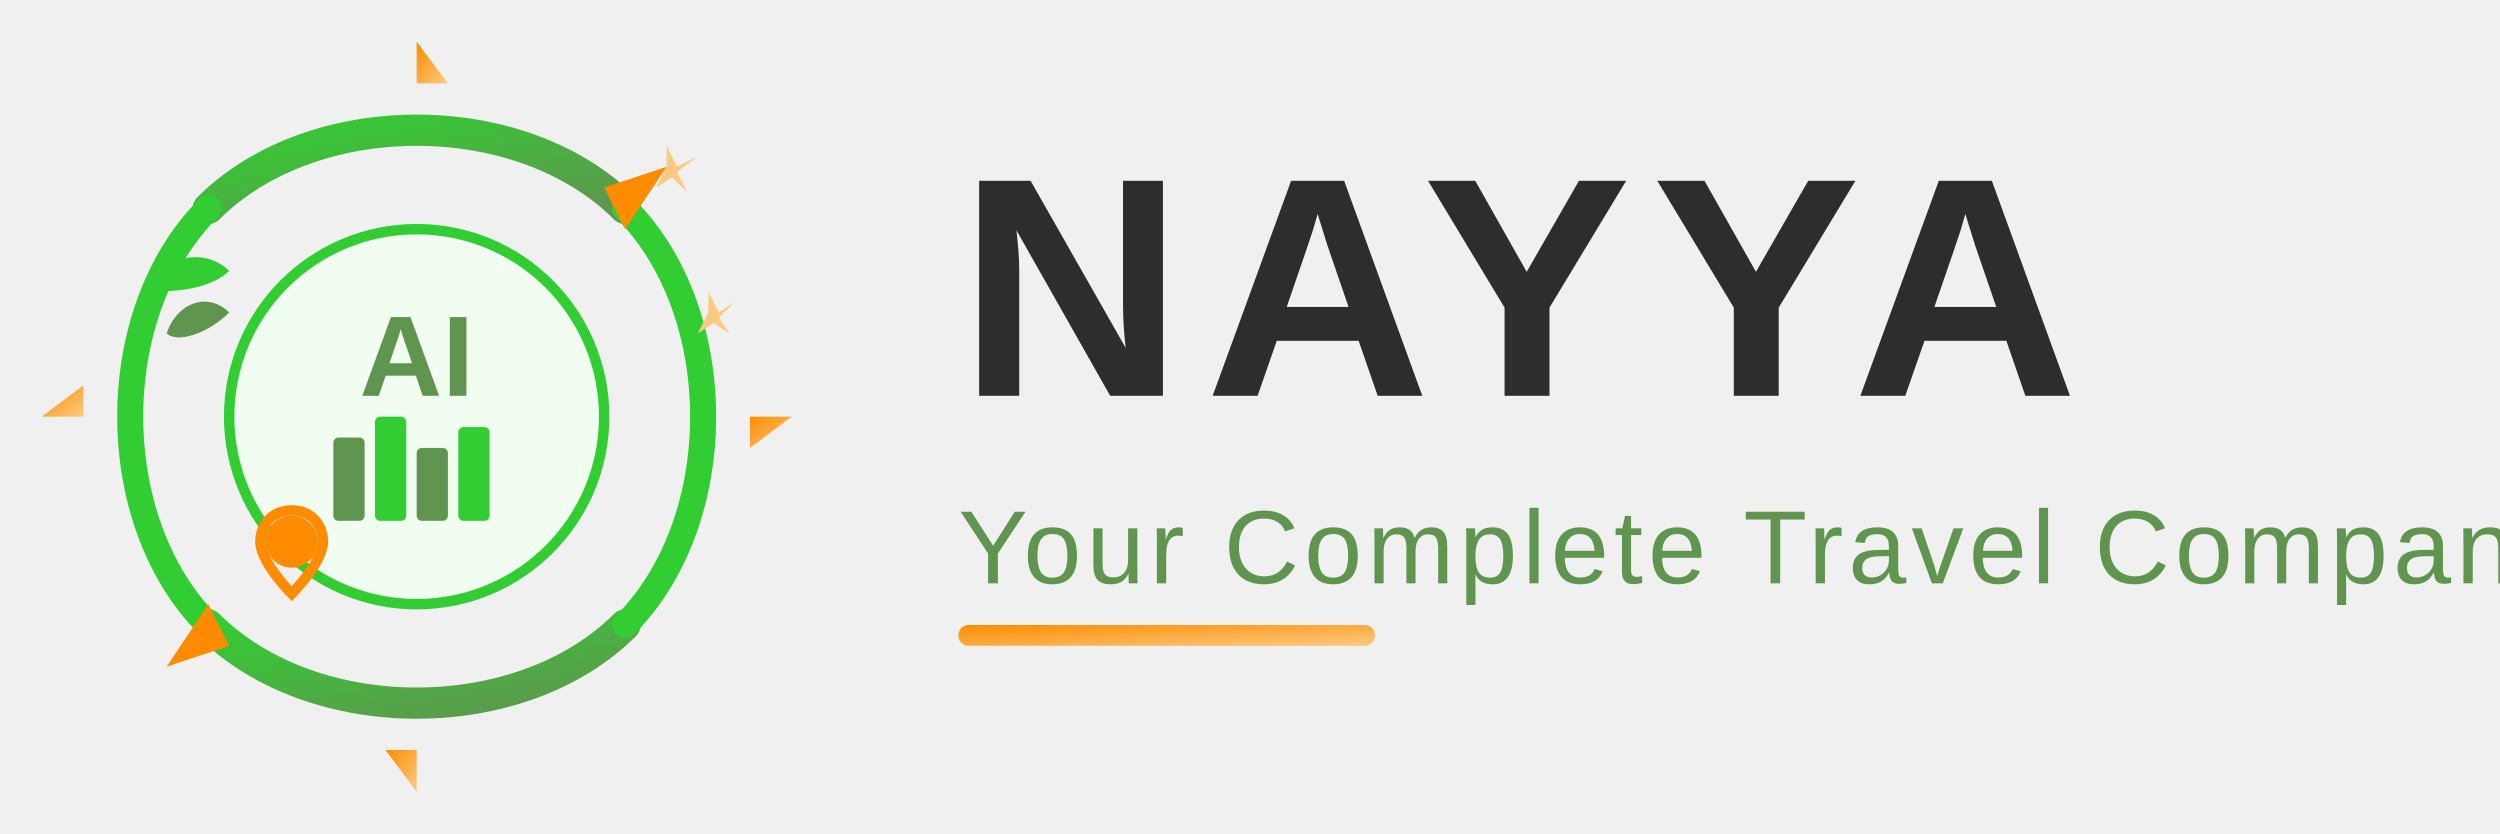
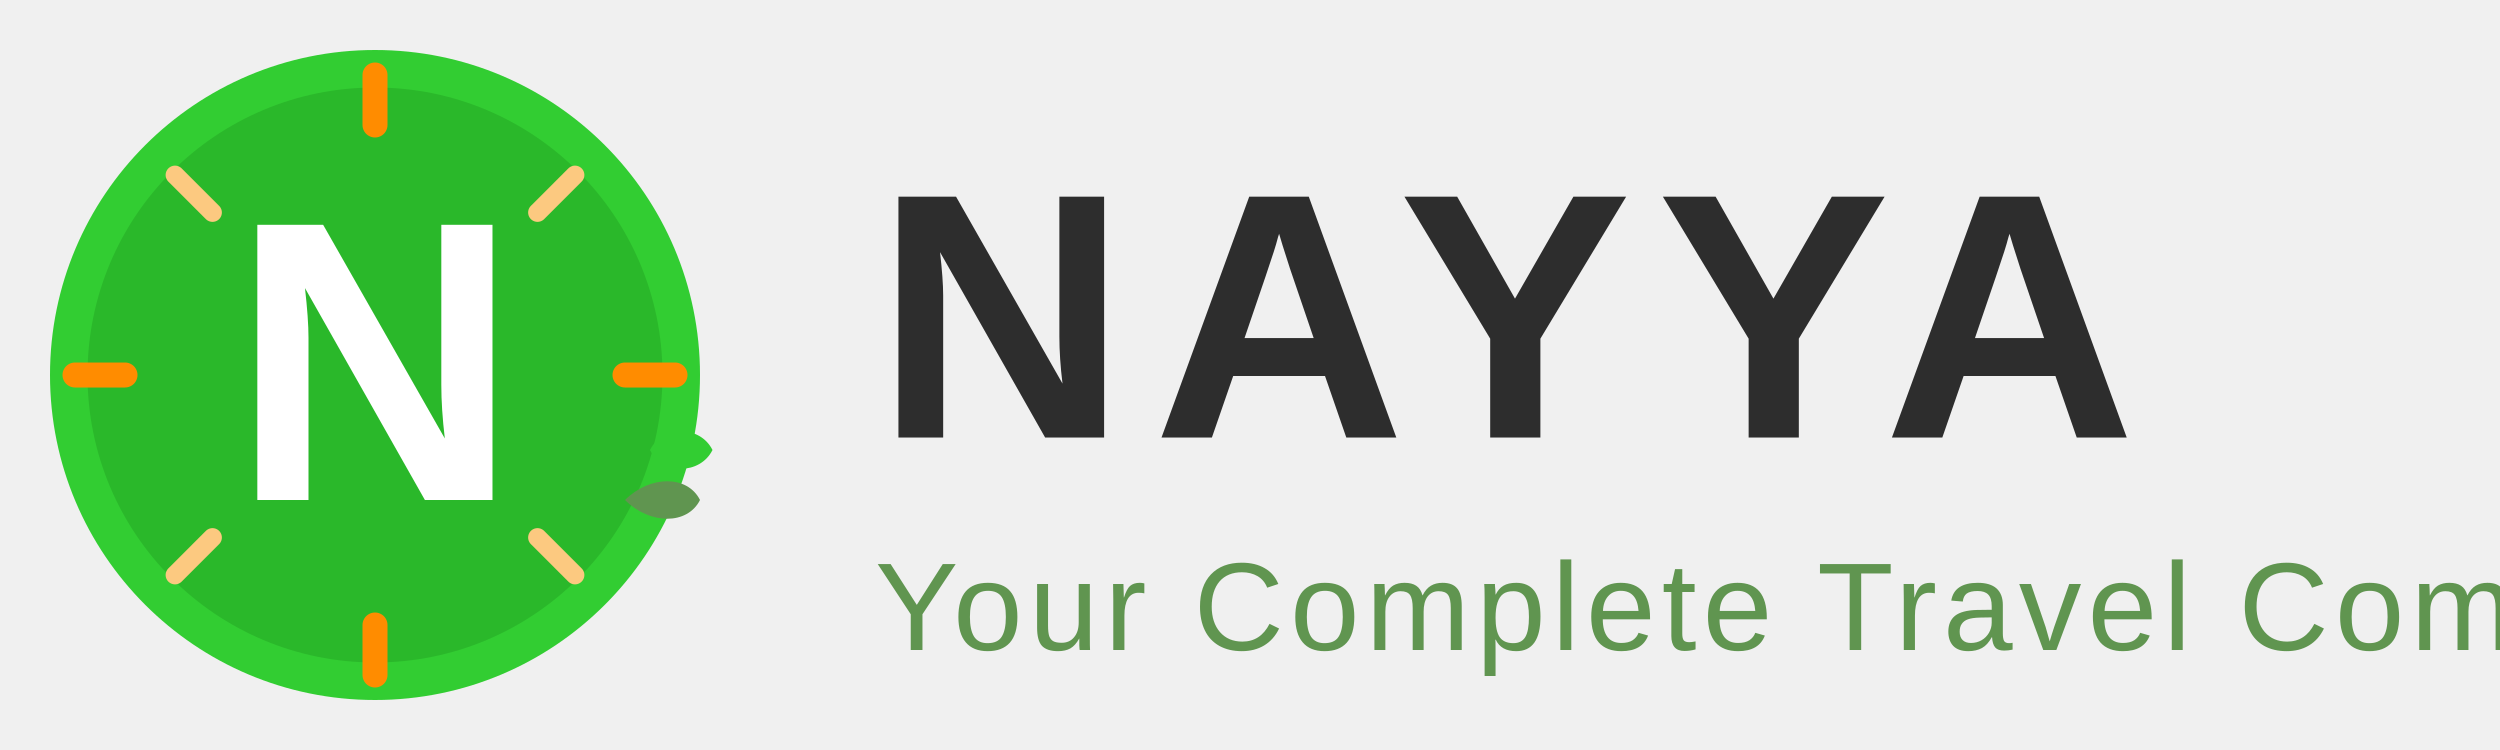
- <svg xmlns="http://www.w3.org/2000/svg" viewBox="0 0 240 80" fill="none">
-   <defs>
-     <linearGradient id="greenGrad" x1="0%" y1="0%" x2="100%" y2="100%">
-       <stop offset="0%" stop-color="#32CD32" />
-       <stop offset="100%" stop-color="#609550" />
-     </linearGradient>
-     <linearGradient id="orangeGrad" x1="0%" y1="0%" x2="100%" y2="100%">
-       <stop offset="0%" stop-color="#FF8C00" />
-       <stop offset="100%" stop-color="#FCC980" />
-     </linearGradient>
-   </defs>
-   <path d="M40 8 L40 4 L43 8 Z" fill="url(#orangeGrad)" />
-   <path d="M40 72 L40 76 L37 72 Z" fill="url(#orangeGrad)" />
-   <path d="M8 40 L4 40 L8 37 Z" fill="url(#orangeGrad)" />
-   <path d="M72 40 L76 40 L72 43 Z" fill="url(#orangeGrad)" />
-   <path d="M20 20 C30 10 50 10 60 20" stroke="url(#greenGrad)" stroke-width="3" fill="none" stroke-linecap="round" />
-   <path d="M60 60 C50 70 30 70 20 60" stroke="url(#greenGrad)" stroke-width="3" fill="none" stroke-linecap="round" />
-   <path d="M20 20 C10 30 10 50 20 60" stroke="#32CD32" stroke-width="2.5" fill="none" stroke-linecap="round" />
-   <path d="M60 20 C70 30 70 50 60 60" stroke="#32CD32" stroke-width="2.5" fill="none" stroke-linecap="round" />
-   <path d="M58 18 L64 16 L60 22Z" fill="#FF8C00" />
-   <path d="M22 62 L16 64 L20 58Z" fill="#FF8C00" />
-   <circle cx="40" cy="40" r="18" fill="#f0fdf0" stroke="#32CD32" stroke-width="1" />
-   <text x="40" y="38" font-family="Arial, sans-serif" font-weight="bold" font-size="11" fill="#609550" text-anchor="middle">AI</text>
-   <rect x="32" y="42" width="3" height="8" fill="#609550" rx="0.5" />
-   <rect x="36" y="40" width="3" height="10" fill="#32CD32" rx="0.5" />
-   <rect x="40" y="43" width="3" height="7" fill="#609550" rx="0.5" />
-   <rect x="44" y="41" width="3" height="9" fill="#32CD32" rx="0.5" />
-   <path d="M14 28 C16 24 20 24 22 26 C20 28 16 28 14 28Z" fill="#32CD32" />
-   <path d="M16 32 C17 29 20 28 22 30 C20 32 17 33 16 32Z" fill="#609550" />
-   <circle cx="28" cy="52" r="2.5" fill="#FF8C00" />
-   <path d="M28 49 C30 49 31 50.5 31 52 C31 54 28 57 28 57 C28 57 25 54 25 52 C25 50.5 26 49 28 49Z" fill="none" stroke="#FF8C00" stroke-width="1" />
-   <path d="M64 14 L65 16 L67 15 L65 16.5 L66 18.5 L64.5 17 L63 18 L64 16 Z" fill="#FCC980" />
-   <path d="M68 28 L69 30 L70.5 29 L69 30.5 L70 32 L68.5 31 L67 32 L68 30 Z" fill="#FCC980" />
-   <text x="92" y="38" font-family="Arial, sans-serif" font-weight="800" font-size="30" fill="#2D2D2D" letter-spacing="2">NAYYA</text>
-   <text x="92" y="56" font-family="Arial, sans-serif" font-weight="400" font-size="10" fill="#609550" letter-spacing="0.5">Your Complete Travel Companion</text>
-   <rect x="92" y="60" width="40" height="2" rx="1" fill="url(#orangeGrad)" />
+ <svg xmlns="http://www.w3.org/2000/svg" viewBox="0 0 200 60" fill="none">
+   <circle cx="30" cy="30" r="26" fill="#32CD32" />
+   <circle cx="30" cy="30" r="23" fill="#2AB82A" />
+   <text x="30" y="40" font-family="Arial, sans-serif" font-weight="bold" font-size="32" fill="white" text-anchor="middle">N</text>
+   <path d="M10 30 L6 30 M54 30 L50 30 M30 6 L30 10 M30 50 L30 54" stroke="#FF8C00" stroke-width="2" stroke-linecap="round" />
+   <path d="M14 14 L17 17 M43 43 L46 46 M14 46 L17 43 M43 17 L46 14" stroke="#FCC980" stroke-width="1.5" stroke-linecap="round" />
+   <path d="M50 40 C52 38 55 38 56 40 C55 42 52 42 50 40Z" fill="#609550" />
+   <path d="M52 36 C53 34 56 34 57 36 C56 38 53 38 52 36Z" fill="#32CD32" />
+   <text x="70" y="35" font-family="Arial, sans-serif" font-weight="bold" font-size="28" fill="#2D2D2D" letter-spacing="2">NAYYA</text>
+   <text x="70" y="52" font-family="Arial, sans-serif" font-size="10" fill="#609550" letter-spacing="0.5">Your Complete Travel Companion</text>
</svg>
